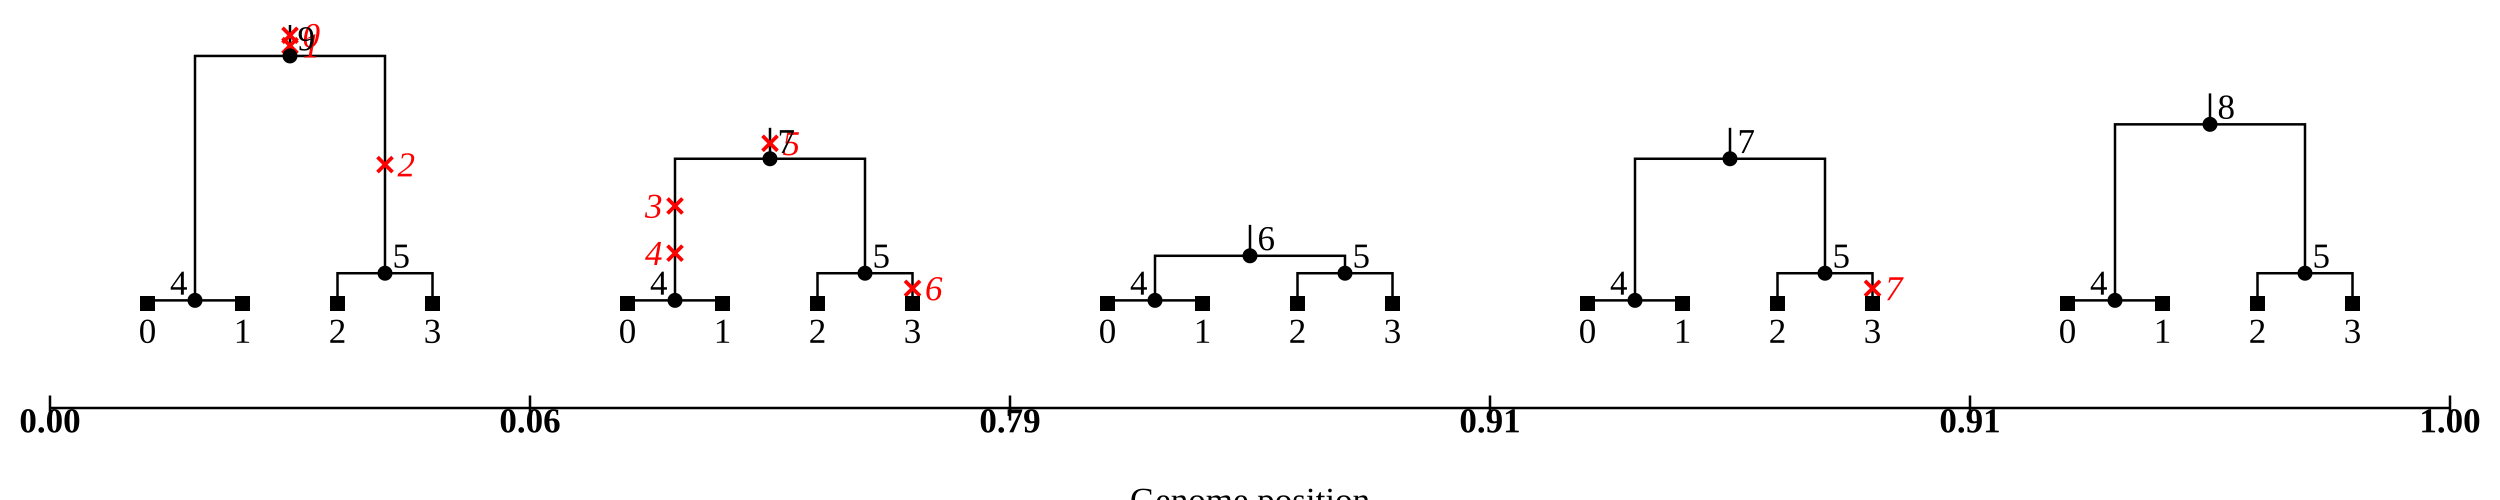
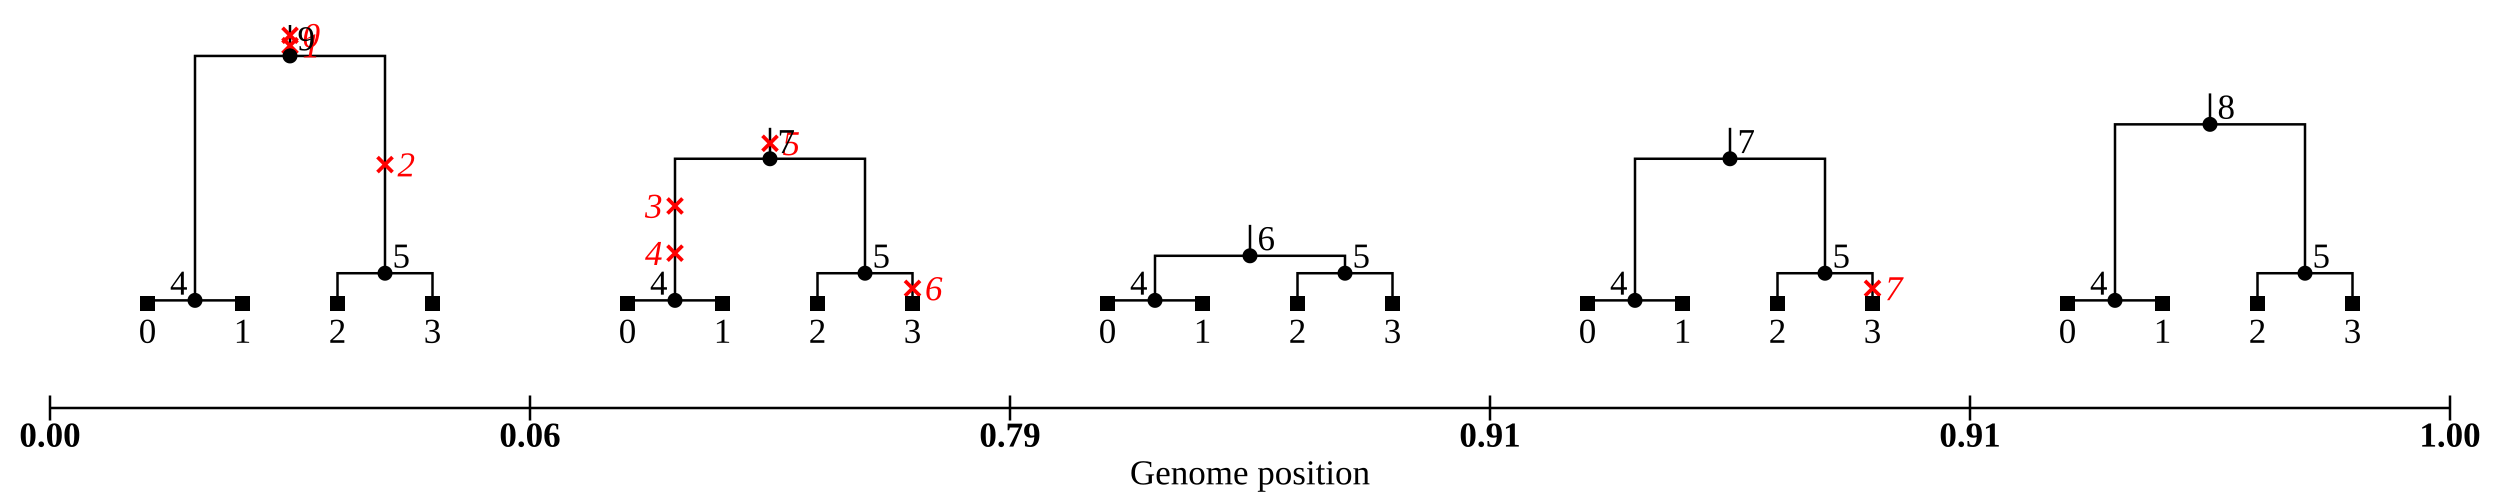
<svg xmlns="http://www.w3.org/2000/svg" baseProfile="full" height="200" version="1.1" width="1000">
  <defs>
-     <style type="text/css">.background path {fill: #808080; fill-opacity:0}.background path:nth-child(odd) {fill-opacity:.1}.axes {font-size: 14px}.x-axis .tick .lab {font-weight: bold}.axes, .tree {font-size: 14px; text-anchor:middle}.y-axis line.grid {stroke: #FAFAFA}.y-axis &gt; .lab text {transform: translateX(0.8em) rotate(-90deg)}.x-axis .tick g {transform: translateY(0.9em)}.x-axis &gt; .lab text {transform: translateY(-0.8em)}.axes line, .edge {stroke:black; fill:none}.node &gt; .sym {fill: black; stroke: none}.site &gt; .sym {stroke: black}.mut text {fill: red; font-style: italic}.mut.extra text {fill: hotpink}.mut line {fill: none; stroke: none}.mut .sym {fill: none; stroke: red}.mut.extra .sym {stroke: hotpink}.node .mut .sym {stroke-width: 1.5px}.tree text, .tree-sequence text {dominant-baseline: central}.plotbox .lab.lft {text-anchor: end}.plotbox .lab.rgt {text-anchor: start}</style>
+     <style type="text/css">.background path {fill: #808080; fill-opacity: 0}.background path:nth-child(odd) {fill-opacity: .1}.axes {font-size: 14px}.x-axis .tick .lab {font-weight: bold; dominant-baseline: hanging}.axes, .tree {font-size: 14px; text-anchor: middle}.axes line, .edge {stroke: black; fill: none}.y-axis .grid {stroke: #FAFAFA}.node &gt; .sym {fill: black; stroke: none}.site &gt; .sym {stroke: black}.mut text {fill: red; font-style: italic}.mut.extra text {fill: hotpink}.mut line {fill: none; stroke: none}.mut .sym {fill: none; stroke: red}.mut.extra .sym {stroke: hotpink}.node .mut .sym {stroke-width: 1.5px}.tree text, .tree-sequence text {dominant-baseline: central}.plotbox .lab.lft {text-anchor: end}.plotbox .lab.rgt {text-anchor: start}</style>
  </defs>
  <g class="tree-sequence">
    <g class="axes">
      <g class="x-axis">
-         <g class="lab" transform="translate(500,200)">
-           <text text-anchor="middle">Genome position</text>
+         <g transform="translate(500,200)">
+           <text class="lab" text-anchor="middle" transform="translate(0 -11)">Genome position</text>
        </g>
        <line x1="20" x2="980" y1="163.2" y2="163.2" />
-         <g class="tick" transform="translate(20 163.2)">
-           <line x1="0" x2="0" y1="-5" y2="5" />
-           <g class="lab" transform="translate(0,5)">
-             <text>0.00</text>
-           </g>
-         </g>
-         <g class="tick" transform="translate(212 163.2)">
-           <line x1="0" x2="0" y1="-5" y2="5" />
-           <g class="lab" transform="translate(0,5)">
-             <text>0.06</text>
-           </g>
-         </g>
-         <g class="tick" transform="translate(404 163.2)">
-           <line x1="0" x2="0" y1="-5" y2="5" />
-           <g class="lab" transform="translate(0,5)">
-             <text>0.79</text>
-           </g>
-         </g>
-         <g class="tick" transform="translate(596 163.2)">
-           <line x1="0" x2="0" y1="-5" y2="5" />
-           <g class="lab" transform="translate(0,5)">
-             <text>0.91</text>
-           </g>
-         </g>
-         <g class="tick" transform="translate(788 163.2)">
-           <line x1="0" x2="0" y1="-5" y2="5" />
-           <g class="lab" transform="translate(0,5)">
-             <text>0.91</text>
-           </g>
-         </g>
-         <g class="tick" transform="translate(980 163.2)">
-           <line x1="0" x2="0" y1="-5" y2="5" />
-           <g class="lab" transform="translate(0,5)">
-             <text>1.00</text>
+         <g class="ticks">
+           <g class="tick" transform="translate(20 163.2)">
+             <line x1="0" x2="0" y1="-5" y2="5" />
+             <g transform="translate(0,6)">
+               <text class="lab">0.00</text>
+             </g>
+           </g>
+           <g class="tick" transform="translate(212 163.2)">
+             <line x1="0" x2="0" y1="-5" y2="5" />
+             <g transform="translate(0,6)">
+               <text class="lab">0.06</text>
+             </g>
+           </g>
+           <g class="tick" transform="translate(404 163.2)">
+             <line x1="0" x2="0" y1="-5" y2="5" />
+             <g transform="translate(0,6)">
+               <text class="lab">0.79</text>
+             </g>
+           </g>
+           <g class="tick" transform="translate(596 163.2)">
+             <line x1="0" x2="0" y1="-5" y2="5" />
+             <g transform="translate(0,6)">
+               <text class="lab">0.91</text>
+             </g>
+           </g>
+           <g class="tick" transform="translate(788 163.2)">
+             <line x1="0" x2="0" y1="-5" y2="5" />
+             <g transform="translate(0,6)">
+               <text class="lab">0.91</text>
+             </g>
+           </g>
+           <g class="tick" transform="translate(980 163.2)">
+             <line x1="0" x2="0" y1="-5" y2="5" />
+             <g transform="translate(0,6)">
+               <text class="lab">1.00</text>
+             </g>
          </g>
        </g>
      </g>
    </g>
    <g class="plotbox trees">
      <g class="tree t0" transform="translate(20 0)">
        <g class="plotbox">
-           <g class="m0 m1 node n9 p0 root s0" transform="translate(96 22.3778)">
-             <g class="a9 node n4 p0" transform="translate(-38 97.7739)">
+           <g class="c2 m0 m1 node n9 p0 root s0" transform="translate(96 22.3778)">
+             <g class="a9 c2 node n4 p0" transform="translate(-38 97.7739)">
              <g class="a4 leaf node n0 p0 sample" transform="translate(-19 1.24828)">
                <path class="edge" d="M 0 0 V -1.248 H 19" />
                <rect class="sym" height="6" width="6" x="-3" y="-3" />
                <text class="lab" transform="translate(0 11)">0</text>
              </g>
              <g class="a4 leaf node n1 p0 sample" transform="translate(19 1.24828)">
                <path class="edge" d="M 0 0 V -1.248 H -19" />
                <rect class="sym" height="6" width="6" x="-3" y="-3" />
                <text class="lab" transform="translate(0 11)">1</text>
              </g>
              <path class="edge" d="M 0 0 V -97.774 H 38" />
              <circle class="sym" cx="0" cy="0" r="3" />
              <text class="lab lft" transform="translate(-3 -7.0)">4</text>
            </g>
-             <g class="a9 m2 node n5 p0 s0" transform="translate(38 86.9138)">
+             <g class="a9 c2 m2 node n5 p0 s0" transform="translate(38 86.9138)">
              <g class="a5 leaf node n2 p0 sample" transform="translate(-19 12.1084)">
                <path class="edge" d="M 0 0 V -12.108 H 19" />
                <rect class="sym" height="6" width="6" x="-3" y="-3" />
                <text class="lab" transform="translate(0 11)">2</text>
              </g>
              <g class="a5 leaf node n3 p0 sample" transform="translate(19 12.1084)">
                <path class="edge" d="M 0 0 V -12.108 H -19" />
                <rect class="sym" height="6" width="6" x="-3" y="-3" />
                <text class="lab" transform="translate(0 11)">3</text>
              </g>
              <path class="edge" d="M 0 0 V -86.914 H -38" />
              <g class="mut m2 s0 unknown_time" transform="translate(0 -43.4569)">
                <line x1="0" x2="0" y1="0" y2="43.457" />
                <path class="sym" d="M -3,-3 l 6,6 M -3,3 l 6,-6" />
                <text class="lab rgt" transform="translate(5 0)">2</text>
              </g>
              <circle class="sym" cx="0" cy="0" r="3" />
              <text class="lab rgt" transform="translate(3 -7.0)">5</text>
            </g>
            <path class="edge" d="M 0 0 V -12.378 H 0" />
            <g class="mut m0 s0 unknown_time" transform="translate(0 -8.25185)">
              <line x1="0" x2="0" y1="0" y2="8.252" />
              <path class="sym" d="M -3,-3 l 6,6 M -3,3 l 6,-6" />
              <text class="lab rgt" transform="translate(5 0)">0</text>
            </g>
            <g class="mut m1 s0 unknown_time" transform="translate(0 -4.12593)">
              <line x1="0" x2="0" y1="0" y2="4.126" />
              <path class="sym" d="M -3,-3 l 6,6 M -3,3 l 6,-6" />
              <text class="lab rgt" transform="translate(5 0)">1</text>
            </g>
            <circle class="sym" cx="0" cy="0" r="3" />
            <text class="lab rgt" transform="translate(3 -7.0)">9</text>
          </g>
        </g>
      </g>
      <g class="tree t1" transform="translate(212 0)">
        <g class="plotbox">
-           <g class="m5 node n7 p0 root s2" transform="translate(96 63.504)">
-             <g class="a7 m3 m4 node n4 p0 s1" transform="translate(-38 56.6478)">
+           <g class="c2 m5 node n7 p0 root s2" transform="translate(96 63.504)">
+             <g class="a7 c2 m3 m4 node n4 p0 s1" transform="translate(-38 56.6478)">
              <g class="a4 leaf node n0 p0 sample" transform="translate(-19 1.24828)">
                <path class="edge" d="M 0 0 V -1.248 H 19" />
                <rect class="sym" height="6" width="6" x="-3" y="-3" />
                <text class="lab" transform="translate(0 11)">0</text>
              </g>
              <g class="a4 leaf node n1 p0 sample" transform="translate(19 1.24828)">
                <path class="edge" d="M 0 0 V -1.248 H -19" />
                <rect class="sym" height="6" width="6" x="-3" y="-3" />
                <text class="lab" transform="translate(0 11)">1</text>
              </g>
              <path class="edge" d="M 0 0 V -56.648 H 38" />
              <g class="mut m3 s1 unknown_time" transform="translate(0 -37.7652)">
                <line x1="0" x2="0" y1="0" y2="37.765" />
                <path class="sym" d="M -3,-3 l 6,6 M -3,3 l 6,-6" />
                <text class="lab lft" transform="translate(-5 0)">3</text>
              </g>
              <g class="mut m4 s1 unknown_time" transform="translate(0 -18.8826)">
                <line x1="0" x2="0" y1="0" y2="18.883" />
                <path class="sym" d="M -3,-3 l 6,6 M -3,3 l 6,-6" />
                <text class="lab lft" transform="translate(-5 0)">4</text>
              </g>
              <circle class="sym" cx="0" cy="0" r="3" />
              <text class="lab lft" transform="translate(-3 -7.0)">4</text>
            </g>
-             <g class="a7 node n5 p0" transform="translate(38 45.7876)">
+             <g class="a7 c2 node n5 p0" transform="translate(38 45.7876)">
              <g class="a5 leaf node n2 p0 sample" transform="translate(-19 12.1084)">
                <path class="edge" d="M 0 0 V -12.108 H 19" />
                <rect class="sym" height="6" width="6" x="-3" y="-3" />
                <text class="lab" transform="translate(0 11)">2</text>
              </g>
              <g class="a5 leaf m6 node n3 p0 s2 sample" transform="translate(19 12.1084)">
                <path class="edge" d="M 0 0 V -12.108 H -19" />
                <g class="mut m6 s2 unknown_time" transform="translate(0 -6.05422)">
                  <line x1="0" x2="0" y1="0" y2="6.054" />
                  <path class="sym" d="M -3,-3 l 6,6 M -3,3 l 6,-6" />
                  <text class="lab rgt" transform="translate(5 0)">6</text>
                </g>
                <rect class="sym" height="6" width="6" x="-3" y="-3" />
                <text class="lab" transform="translate(0 11)">3</text>
              </g>
              <path class="edge" d="M 0 0 V -45.788 H -38" />
              <circle class="sym" cx="0" cy="0" r="3" />
              <text class="lab rgt" transform="translate(3 -7.0)">5</text>
            </g>
            <path class="edge" d="M 0 0 V -12.378 H 0" />
            <g class="mut m5 s2 unknown_time" transform="translate(0 -6.18889)">
              <line x1="0" x2="0" y1="0" y2="6.189" />
              <path class="sym" d="M -3,-3 l 6,6 M -3,3 l 6,-6" />
              <text class="lab rgt" transform="translate(5 0)">5</text>
            </g>
            <circle class="sym" cx="0" cy="0" r="3" />
            <text class="lab rgt" transform="translate(3 -7.0)">7</text>
          </g>
        </g>
      </g>
      <g class="tree t2" transform="translate(404 0)">
        <g class="plotbox">
-           <g class="node n6 p0 root" transform="translate(96 102.321)">
-             <g class="a6 node n4 p0" transform="translate(-38 17.8305)">
+           <g class="c2 node n6 p0 root" transform="translate(96 102.321)">
+             <g class="a6 c2 node n4 p0" transform="translate(-38 17.8305)">
              <g class="a4 leaf node n0 p0 sample" transform="translate(-19 1.24828)">
                <path class="edge" d="M 0 0 V -1.248 H 19" />
                <rect class="sym" height="6" width="6" x="-3" y="-3" />
                <text class="lab" transform="translate(0 11)">0</text>
              </g>
              <g class="a4 leaf node n1 p0 sample" transform="translate(19 1.24828)">
                <path class="edge" d="M 0 0 V -1.248 H -19" />
                <rect class="sym" height="6" width="6" x="-3" y="-3" />
                <text class="lab" transform="translate(0 11)">1</text>
              </g>
              <path class="edge" d="M 0 0 V -17.831 H 38" />
              <circle class="sym" cx="0" cy="0" r="3" />
              <text class="lab lft" transform="translate(-3 -7.0)">4</text>
            </g>
-             <g class="a6 node n5 p0" transform="translate(38 6.97033)">
+             <g class="a6 c2 node n5 p0" transform="translate(38 6.97033)">
              <g class="a5 leaf node n2 p0 sample" transform="translate(-19 12.1084)">
                <path class="edge" d="M 0 0 V -12.108 H 19" />
                <rect class="sym" height="6" width="6" x="-3" y="-3" />
                <text class="lab" transform="translate(0 11)">2</text>
              </g>
              <g class="a5 leaf node n3 p0 sample" transform="translate(19 12.1084)">
                <path class="edge" d="M 0 0 V -12.108 H -19" />
                <rect class="sym" height="6" width="6" x="-3" y="-3" />
                <text class="lab" transform="translate(0 11)">3</text>
              </g>
              <path class="edge" d="M 0 0 V -6.97 H -38" />
              <circle class="sym" cx="0" cy="0" r="3" />
              <text class="lab rgt" transform="translate(3 -7.0)">5</text>
            </g>
            <path class="edge" d="M 0 0 V -12.378 H 0" />
            <circle class="sym" cx="0" cy="0" r="3" />
            <text class="lab rgt" transform="translate(3 -7.0)">6</text>
          </g>
        </g>
      </g>
      <g class="tree t3" transform="translate(596 0)">
        <g class="plotbox">
-           <g class="node n7 p0 root" transform="translate(96 63.504)">
-             <g class="a7 node n4 p0" transform="translate(-38 56.6478)">
+           <g class="c2 node n7 p0 root" transform="translate(96 63.504)">
+             <g class="a7 c2 node n4 p0" transform="translate(-38 56.6478)">
              <g class="a4 leaf node n0 p0 sample" transform="translate(-19 1.24828)">
                <path class="edge" d="M 0 0 V -1.248 H 19" />
                <rect class="sym" height="6" width="6" x="-3" y="-3" />
                <text class="lab" transform="translate(0 11)">0</text>
              </g>
              <g class="a4 leaf node n1 p0 sample" transform="translate(19 1.24828)">
                <path class="edge" d="M 0 0 V -1.248 H -19" />
                <rect class="sym" height="6" width="6" x="-3" y="-3" />
                <text class="lab" transform="translate(0 11)">1</text>
              </g>
              <path class="edge" d="M 0 0 V -56.648 H 38" />
              <circle class="sym" cx="0" cy="0" r="3" />
              <text class="lab lft" transform="translate(-3 -7.0)">4</text>
            </g>
-             <g class="a7 node n5 p0" transform="translate(38 45.7876)">
+             <g class="a7 c2 node n5 p0" transform="translate(38 45.7876)">
              <g class="a5 leaf node n2 p0 sample" transform="translate(-19 12.1084)">
                <path class="edge" d="M 0 0 V -12.108 H 19" />
                <rect class="sym" height="6" width="6" x="-3" y="-3" />
                <text class="lab" transform="translate(0 11)">2</text>
              </g>
              <g class="a5 leaf m7 node n3 p0 s4 sample" transform="translate(19 12.1084)">
                <path class="edge" d="M 0 0 V -12.108 H -19" />
                <g class="mut m7 s4 unknown_time" transform="translate(0 -6.05422)">
                  <line x1="0" x2="0" y1="0" y2="6.054" />
                  <path class="sym" d="M -3,-3 l 6,6 M -3,3 l 6,-6" />
                  <text class="lab rgt" transform="translate(5 0)">7</text>
                </g>
                <rect class="sym" height="6" width="6" x="-3" y="-3" />
                <text class="lab" transform="translate(0 11)">3</text>
              </g>
              <path class="edge" d="M 0 0 V -45.788 H -38" />
              <circle class="sym" cx="0" cy="0" r="3" />
              <text class="lab rgt" transform="translate(3 -7.0)">5</text>
            </g>
            <path class="edge" d="M 0 0 V -12.378 H 0" />
            <circle class="sym" cx="0" cy="0" r="3" />
            <text class="lab rgt" transform="translate(3 -7.0)">7</text>
          </g>
        </g>
      </g>
      <g class="tree t4" transform="translate(788 0)">
        <g class="plotbox">
-           <g class="node n8 p0 root" transform="translate(96 49.7389)">
-             <g class="a8 node n4 p0" transform="translate(-38 70.4129)">
+           <g class="c2 node n8 p0 root" transform="translate(96 49.7389)">
+             <g class="a8 c2 node n4 p0" transform="translate(-38 70.4129)">
              <g class="a4 leaf node n0 p0 sample" transform="translate(-19 1.24828)">
                <path class="edge" d="M 0 0 V -1.248 H 19" />
                <rect class="sym" height="6" width="6" x="-3" y="-3" />
                <text class="lab" transform="translate(0 11)">0</text>
              </g>
              <g class="a4 leaf node n1 p0 sample" transform="translate(19 1.24828)">
                <path class="edge" d="M 0 0 V -1.248 H -19" />
                <rect class="sym" height="6" width="6" x="-3" y="-3" />
                <text class="lab" transform="translate(0 11)">1</text>
              </g>
              <path class="edge" d="M 0 0 V -70.413 H 38" />
              <circle class="sym" cx="0" cy="0" r="3" />
              <text class="lab lft" transform="translate(-3 -7.0)">4</text>
            </g>
-             <g class="a8 node n5 p0" transform="translate(38 59.5527)">
+             <g class="a8 c2 node n5 p0" transform="translate(38 59.5527)">
              <g class="a5 leaf node n2 p0 sample" transform="translate(-19 12.1084)">
                <path class="edge" d="M 0 0 V -12.108 H 19" />
                <rect class="sym" height="6" width="6" x="-3" y="-3" />
                <text class="lab" transform="translate(0 11)">2</text>
              </g>
              <g class="a5 leaf node n3 p0 sample" transform="translate(19 12.1084)">
                <path class="edge" d="M 0 0 V -12.108 H -19" />
                <rect class="sym" height="6" width="6" x="-3" y="-3" />
                <text class="lab" transform="translate(0 11)">3</text>
              </g>
              <path class="edge" d="M 0 0 V -59.553 H -38" />
              <circle class="sym" cx="0" cy="0" r="3" />
              <text class="lab rgt" transform="translate(3 -7.0)">5</text>
            </g>
            <path class="edge" d="M 0 0 V -12.378 H 0" />
            <circle class="sym" cx="0" cy="0" r="3" />
            <text class="lab rgt" transform="translate(3 -7.0)">8</text>
          </g>
        </g>
      </g>
    </g>
  </g>
</svg>
